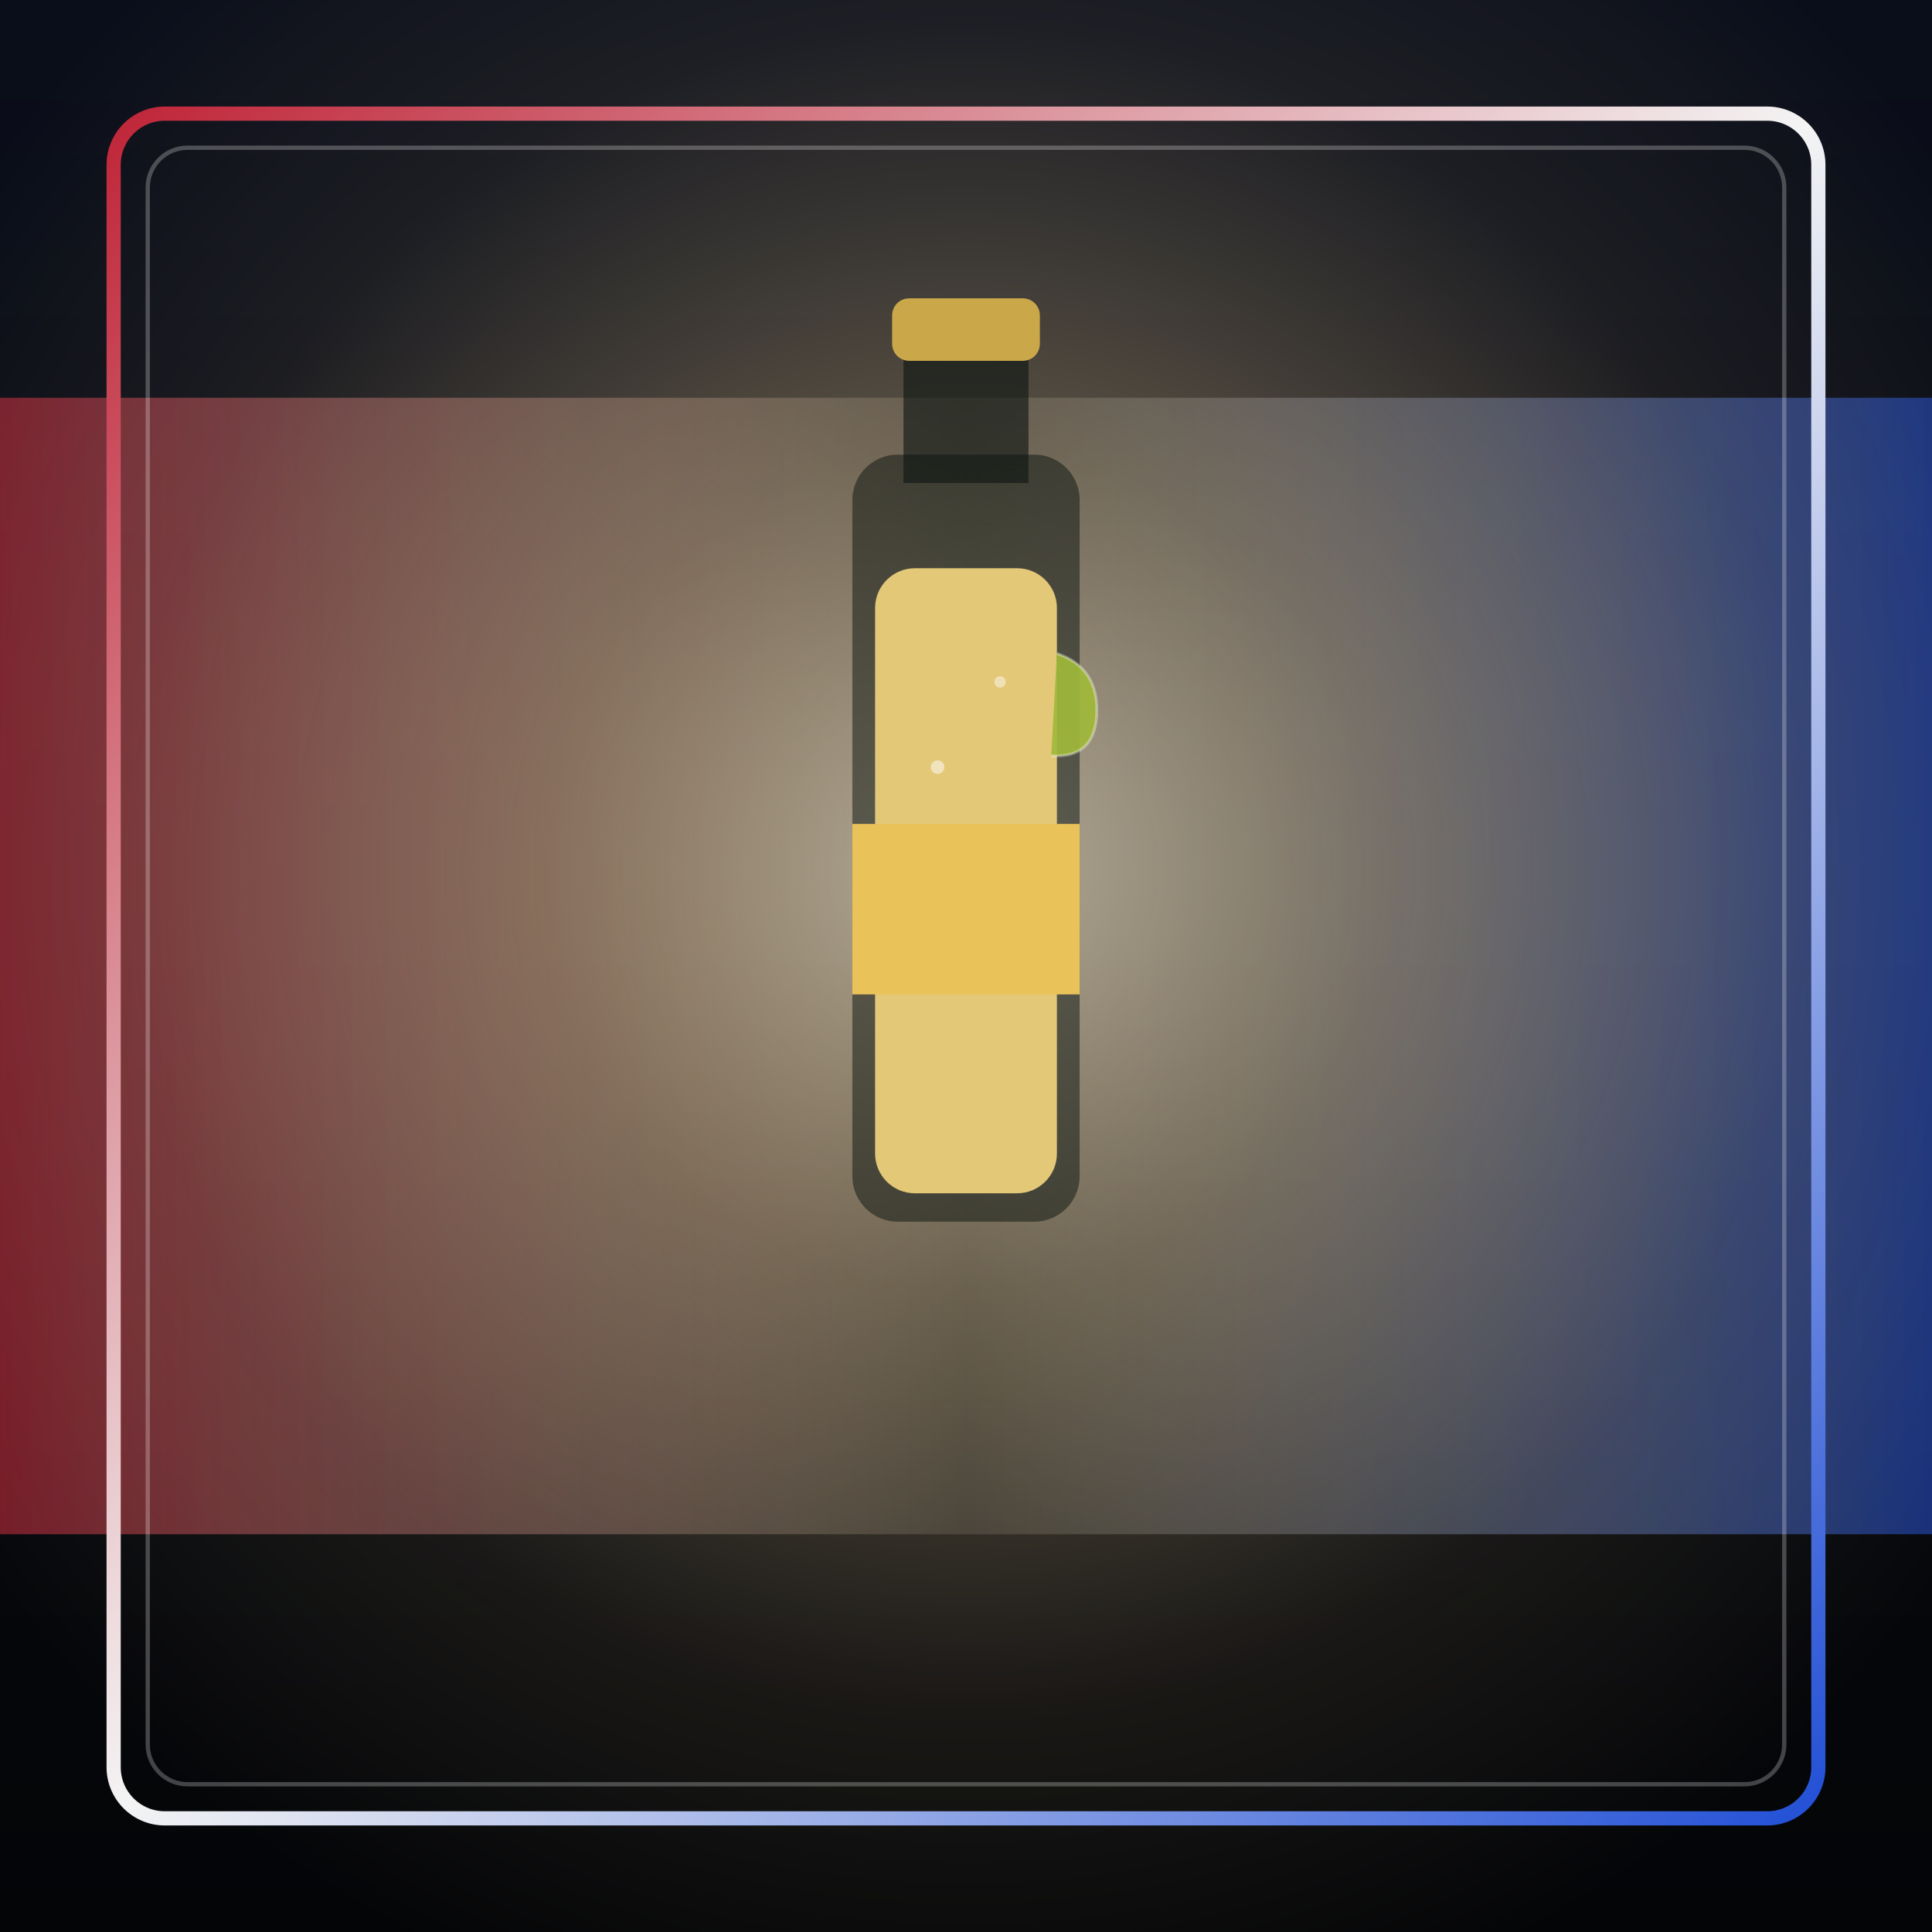
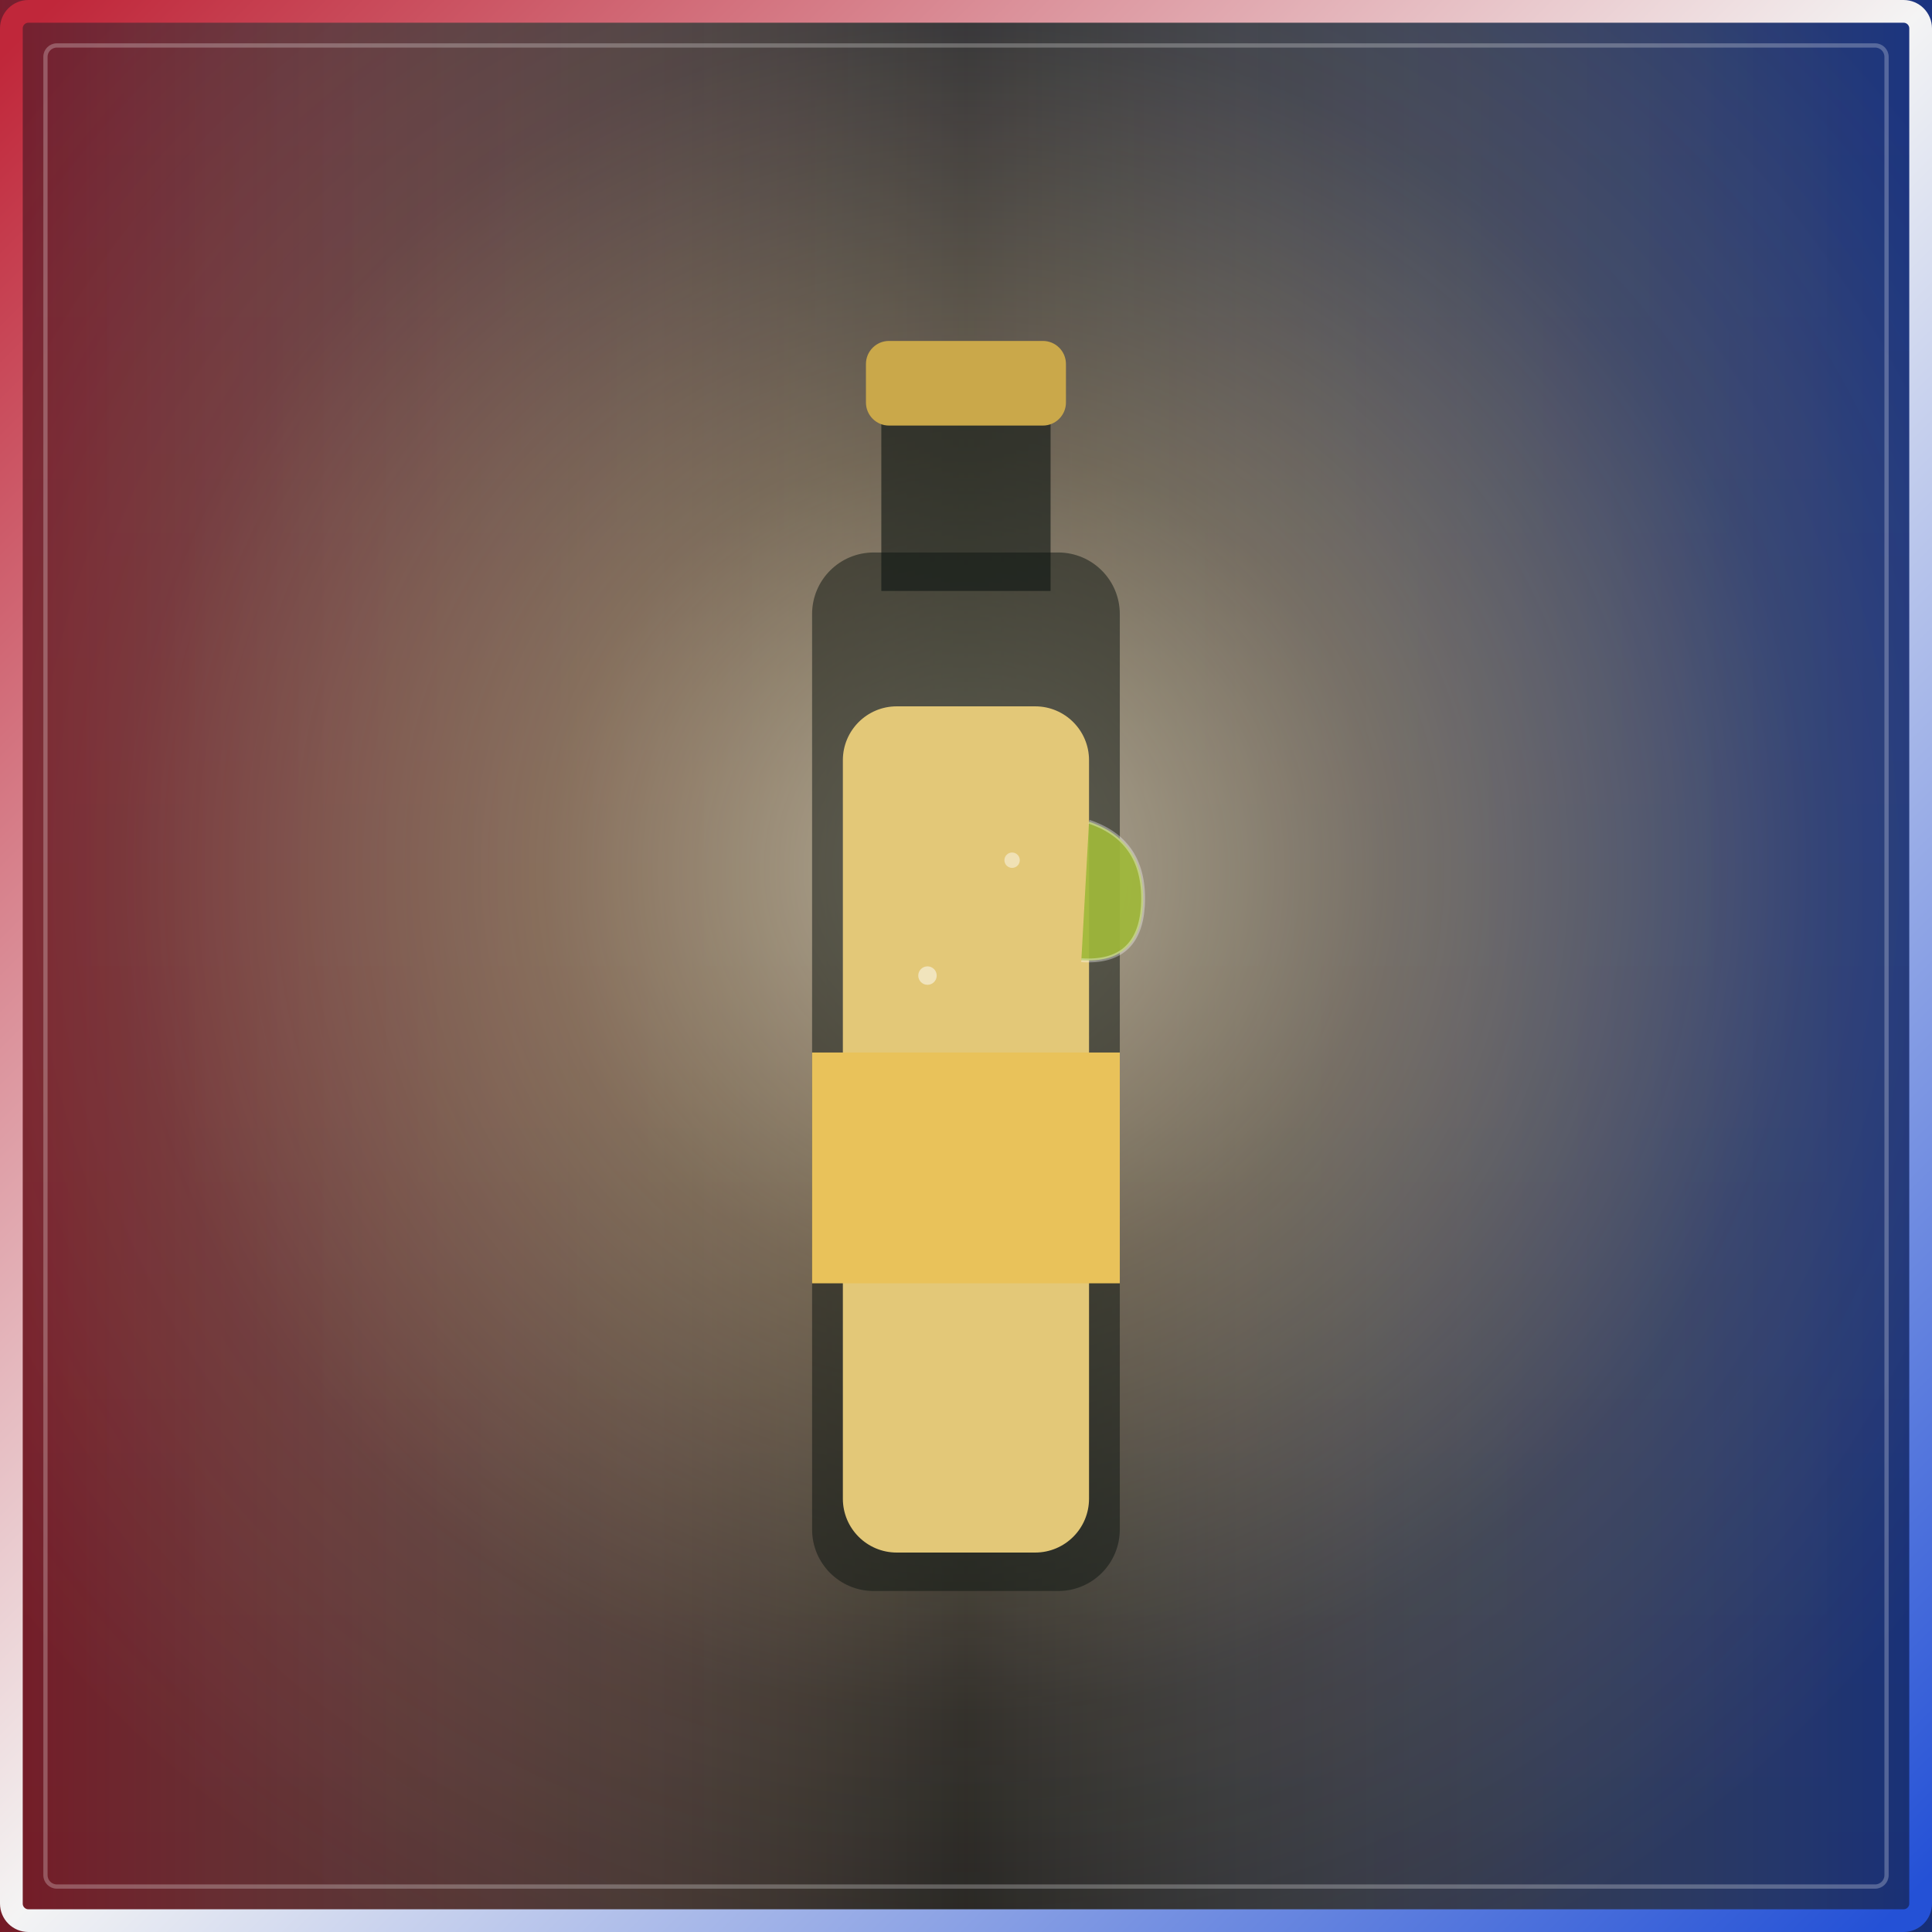
<svg xmlns="http://www.w3.org/2000/svg" width="100%" height="100%" viewBox="0 0 680 680" role="img">
  <defs>
    <linearGradient id="bgGrad" x1="0" y1="0" x2="0" y2="1">
      <stop offset="0" stop-color="#0a0e1a" />
      <stop offset="1" stop-color="#040507" />
    </linearGradient>
    <linearGradient id="patrioticBand" x1="0" y1="0" x2="1" y2="0">
      <stop offset="0" stop-color="#c0273a" stop-opacity="0.6" />
      <stop offset="0.5" stop-color="#fff4d6" stop-opacity="0.12" />
      <stop offset="1" stop-color="#2451d6" stop-opacity="0.55" />
    </linearGradient>
    <linearGradient id="frameGrad" x1="0" y1="0" x2="1" y2="1">
      <stop offset="0" stop-color="#c0273a" />
      <stop offset="0.5" stop-color="#f4f4f4" />
      <stop offset="1" stop-color="#2451d6" />
    </linearGradient>
    <radialGradient id="spot" cx="0.5" cy="0.45" r="0.62">
      <stop offset="0" stop-color="#fff4d6" stop-opacity="0.65" />
      <stop offset="0.35" stop-color="#ffdfa3" stop-opacity="0.32" />
      <stop offset="0.7" stop-color="#ffdfa3" stop-opacity="0.08" />
      <stop offset="1" stop-color="#ffdfa3" stop-opacity="0" />
    </radialGradient>
  </defs>
  <rect x="0" y="0" width="680" height="680" fill="url(#bgGrad)" />
-   <rect x="0" y="140" width="680" height="400" fill="url(#patrioticBand)" />
+   <rect x="0" y="0" width="680" height="680" fill="url(#patrioticBand)" />
  <rect x="0" y="0" width="680" height="680" fill="url(#spot)" />
-   <rect x="300" y="160" width="80" height="270" rx="16" fill="#0c1410" opacity="0.5" />
-   <rect x="308" y="200" width="64" height="220" rx="14" fill="#e3c878" />
-   <rect x="318" y="120" width="44" height="50" fill="#0c1410" opacity="0.6" />
-   <rect x="314" y="105" width="52" height="22" rx="6" fill="#caa84a" />
-   <rect x="300" y="290" width="80" height="60" fill="#e9c25a" />
-   <circle cx="330" cy="270" r="2.4" fill="#fff" opacity="0.5" />
-   <circle cx="352" cy="240" r="2" fill="#fff" opacity="0.45" />
-   <path d="M372 230 q15 5 14 22 q-1 15 -16 14" fill="#9fb83a" opacity="0.92" />
-   <path d="M372 230 q15 5 14 22 q-1 15 -16 14" fill="none" stroke="#fff" stroke-opacity="0.35" stroke-width="1" />
-   <rect x="40" y="40" width="600" height="600" rx="18" fill="none" stroke="url(#frameGrad)" stroke-width="5" />
-   <rect x="52" y="52" width="576" height="576" rx="14" fill="none" stroke="#ffffff" stroke-opacity="0.25" stroke-width="1.5" />
+   <g transform="translate(-120.31,-22.15) scale(1.3538)">
+     <rect x="300" y="160" width="80" height="270" rx="16" fill="#0c1410" opacity="0.5" />
+     <rect x="308" y="200" width="64" height="220" rx="14" fill="#e3c878" />
+     <rect x="318" y="120" width="44" height="50" fill="#0c1410" opacity="0.6" />
+     <rect x="314" y="105" width="52" height="22" rx="6" fill="#caa84a" />
+     <rect x="300" y="290" width="80" height="60" fill="#e9c25a" />
+     <circle cx="330" cy="270" r="2.4" fill="#fff" opacity="0.5" />
+     <circle cx="352" cy="240" r="2" fill="#fff" opacity="0.45" />
+     <path d="M372 230 q15 5 14 22 q-1 15 -16 14" fill="#9fb83a" opacity="0.92" />
+     <path d="M372 230 q15 5 14 22 q-1 15 -16 14" fill="none" stroke="#fff" stroke-opacity="0.35" stroke-width="1" />
+   </g>
+   <rect x="4" y="4" width="672" height="672" rx="6" fill="none" stroke="url(#frameGrad)" stroke-width="8" />
+   <rect x="16" y="16" width="648" height="648" rx="4" fill="none" stroke="#ffffff" stroke-opacity="0.25" stroke-width="1.5" />
</svg>
